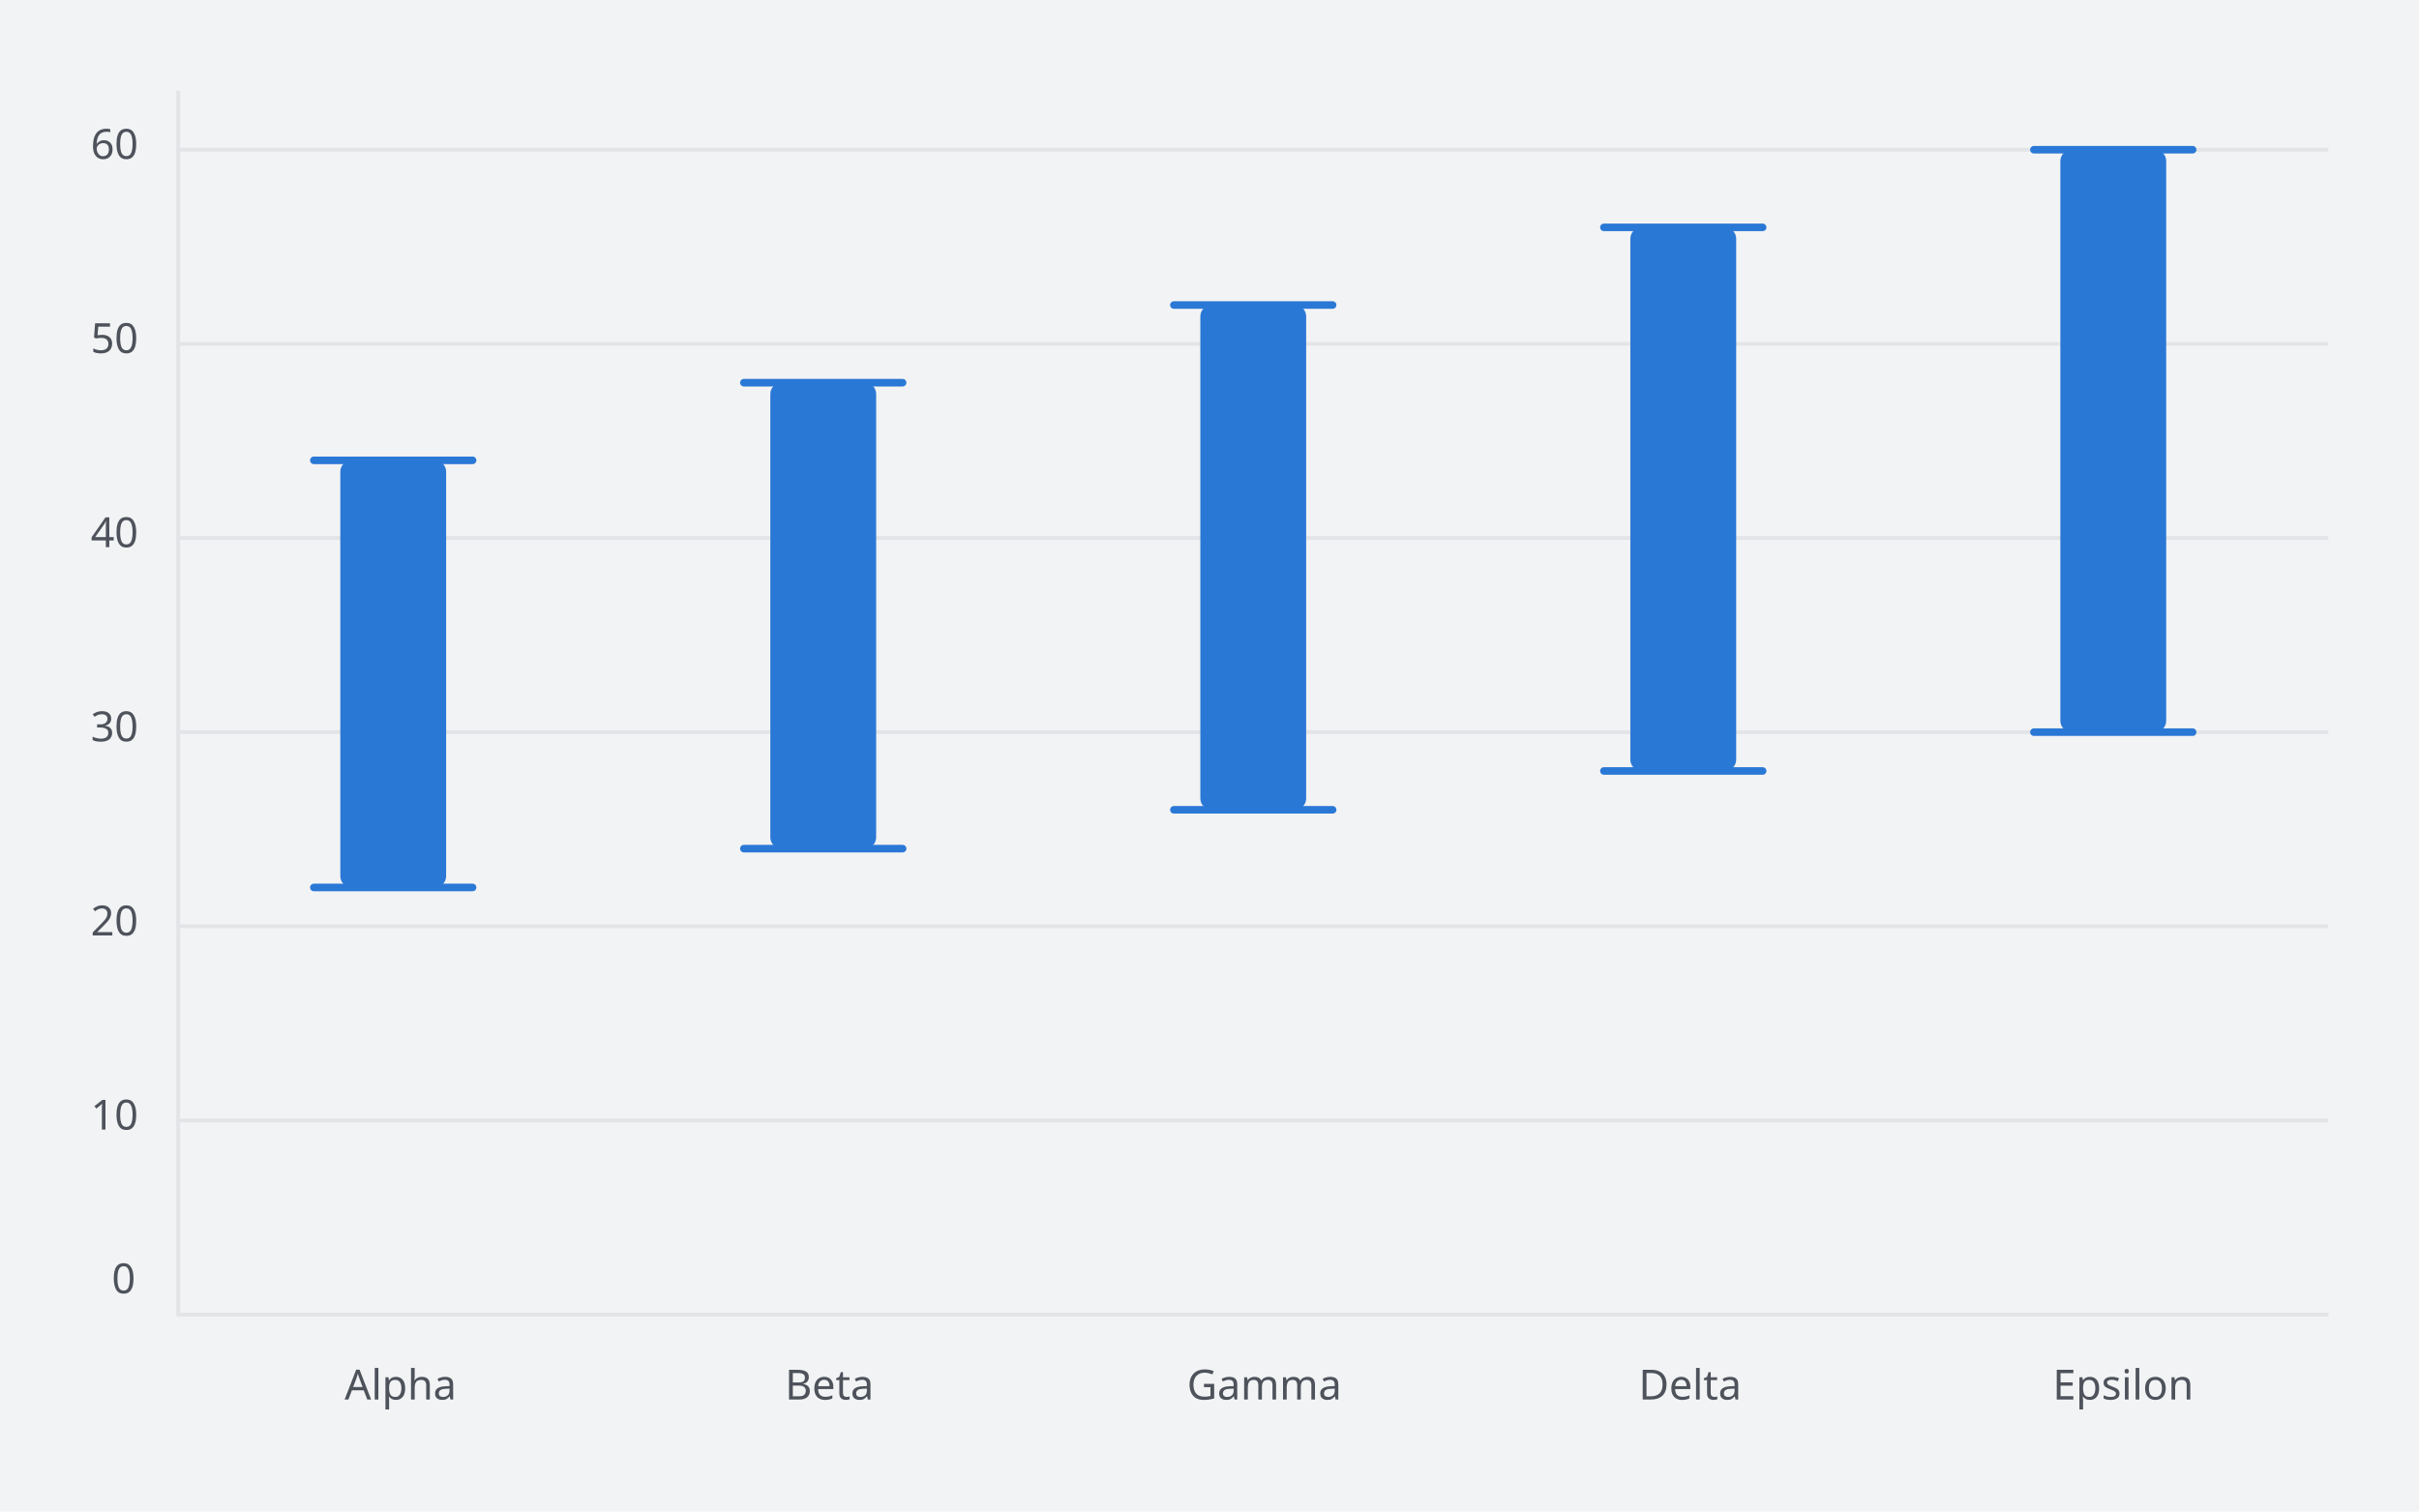
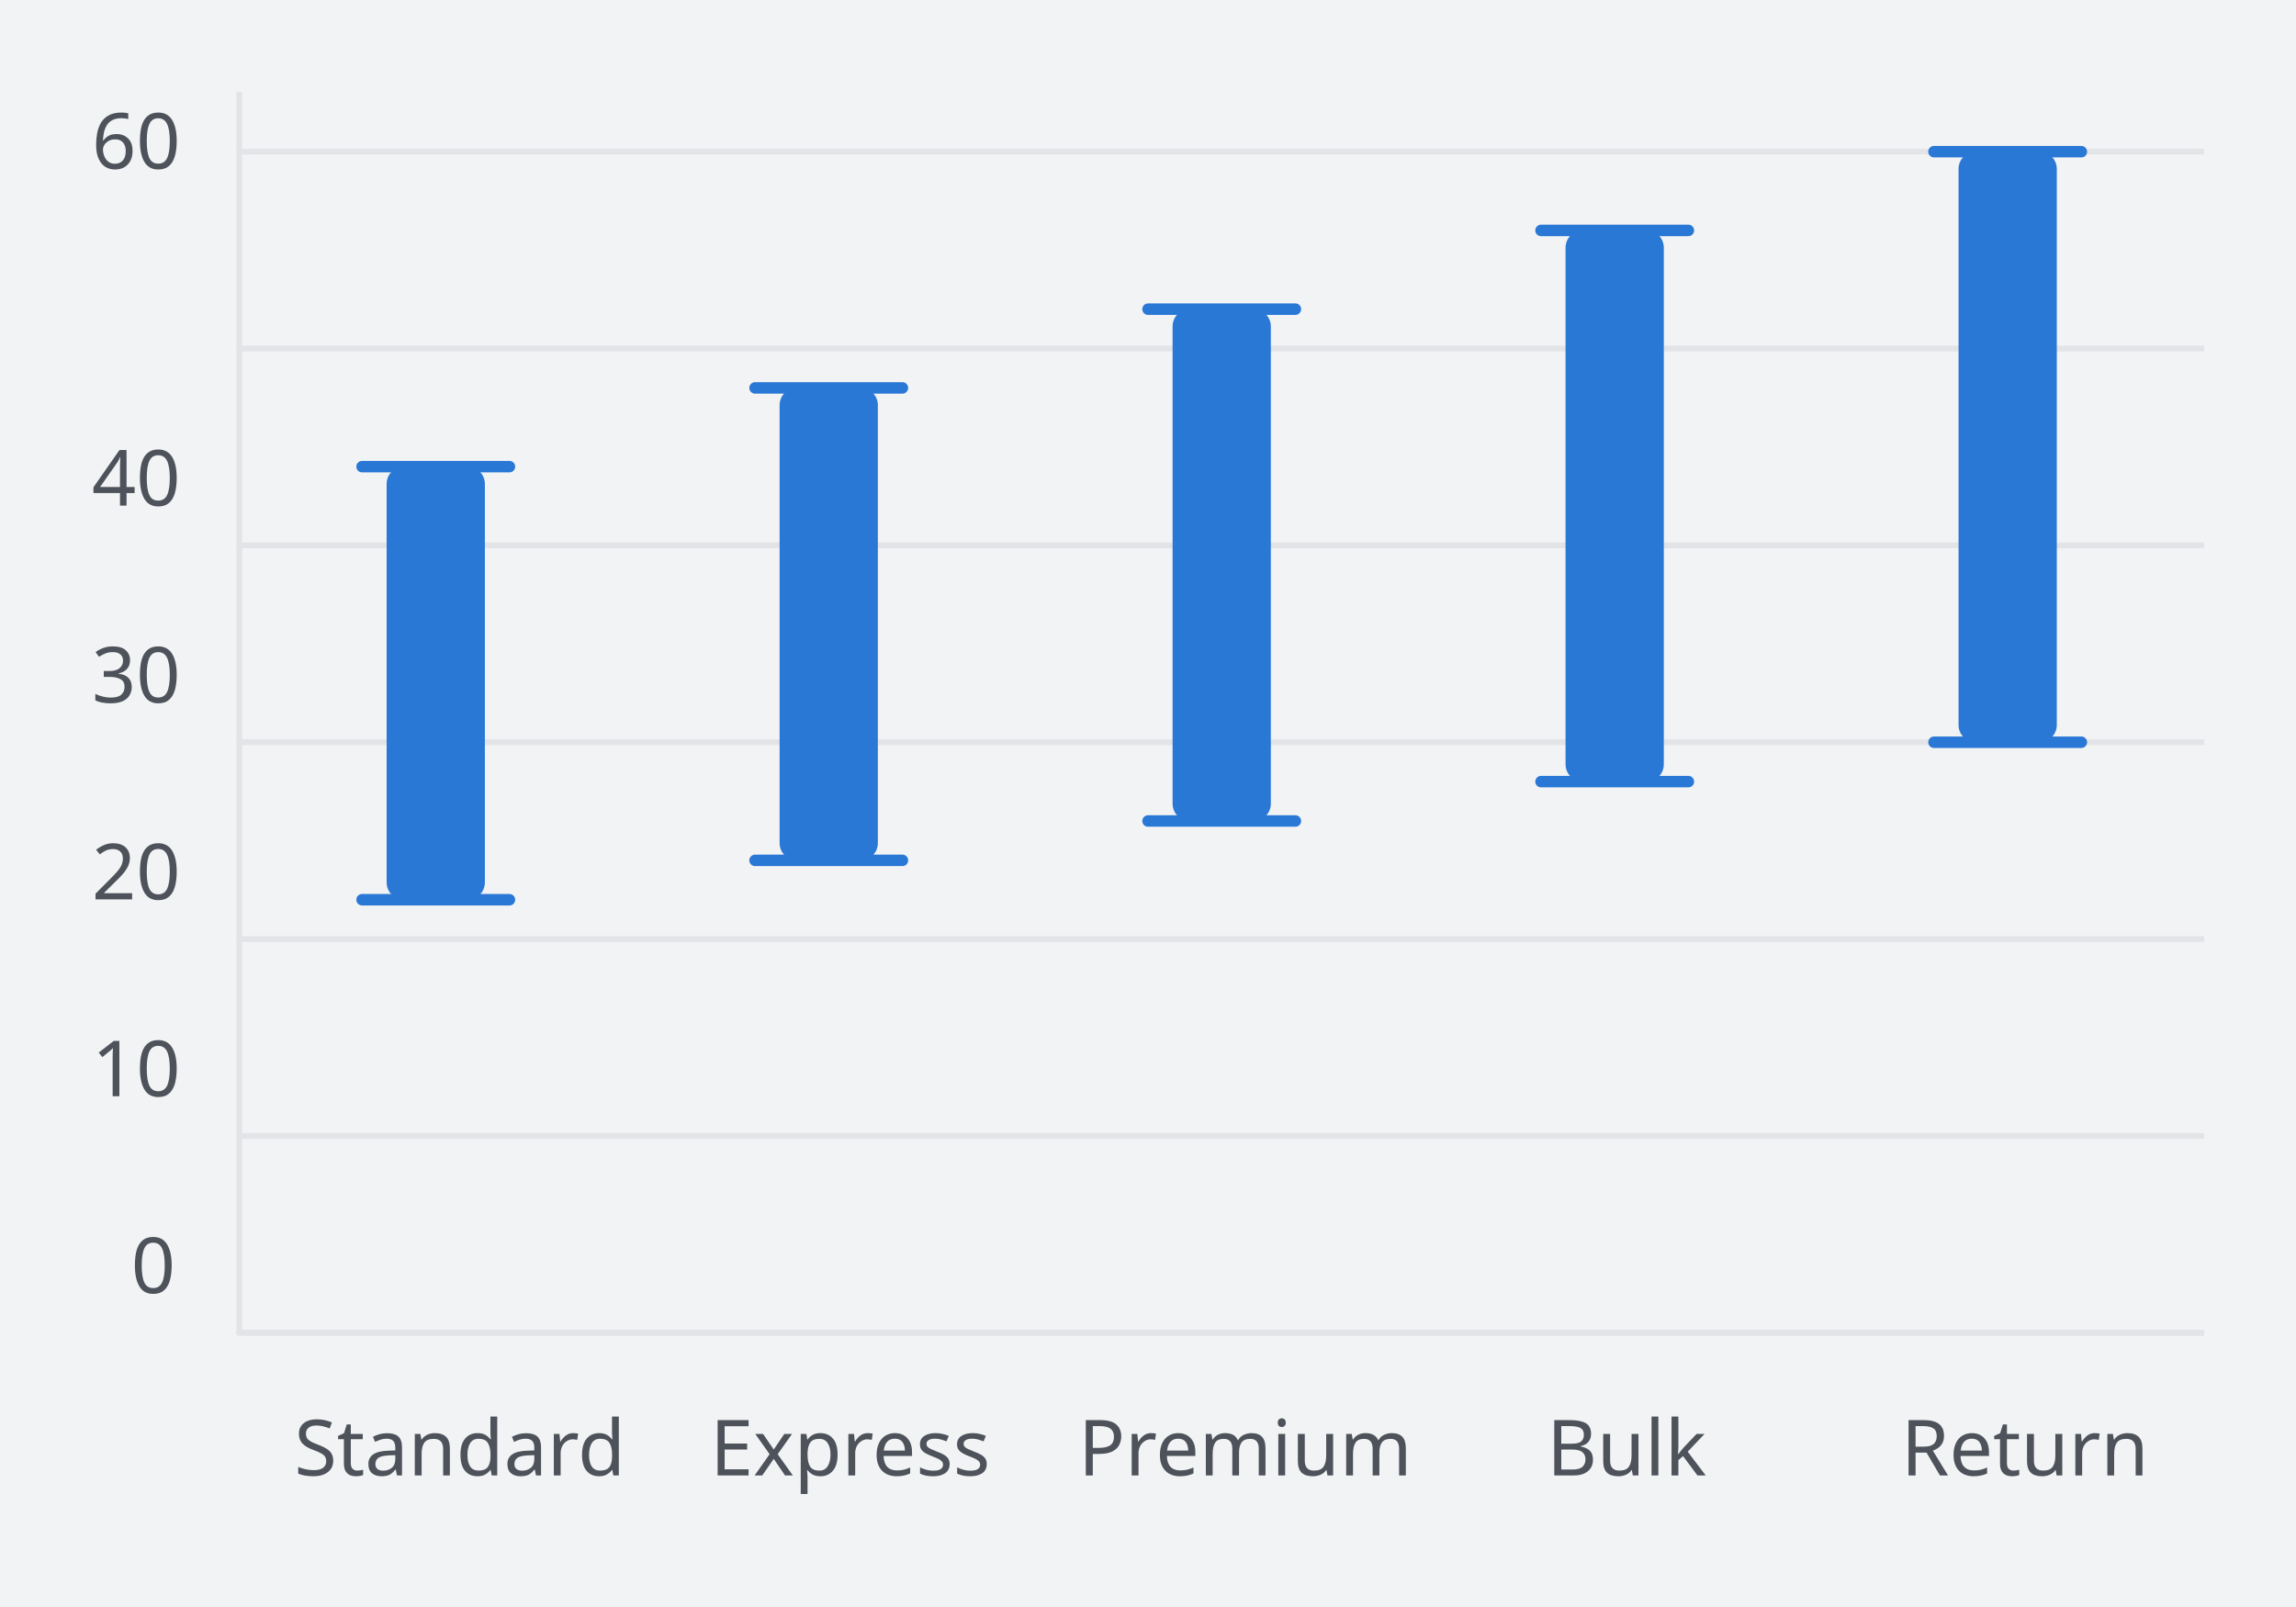
- <svg xmlns="http://www.w3.org/2000/svg" width="640" height="400" viewBox="0 0 640 400" stroke-linecap="round" stroke-linejoin="round" role="img" aria-label="ChartForgeX chart" aria-labelledby="family-range-bar-wide-light-thumbnail-title" aria-describedby="family-range-bar-wide-light-thumbnail-description">
+ <svg xmlns="http://www.w3.org/2000/svg" width="400" height="280" viewBox="0 0 400 280" stroke-linecap="round" stroke-linejoin="round" role="img" aria-label="Minimum and maximum delivery times" aria-labelledby="artifact-seed-4e1369c7-title" aria-describedby="artifact-seed-4e1369c7-description">
  <defs>
-     <clipPath id="family-range-bar-wide-light-thumbnail-clip-1" clipPathUnits="userSpaceOnUse">
-       <rect x="24" y="24" width="592" height="352" />
+     <clipPath id="artifact-seed-4e1369c7-clip-1" clipPathUnits="userSpaceOnUse">
+       <rect x="16" y="16" width="368" height="248" />
    </clipPath>
-     <clipPath id="family-range-bar-wide-light-thumbnail-clip-3" clipPathUnits="userSpaceOnUse">
-       <rect x="24" y="24" width="592" height="352" />
+     <clipPath id="artifact-seed-4e1369c7-clip-3" clipPathUnits="userSpaceOnUse">
+       <rect x="16" y="16" width="368" height="248" />
    </clipPath>
-     <clipPath id="family-range-bar-wide-light-thumbnail-clip-26" clipPathUnits="userSpaceOnUse">
-       <rect x="47.15" y="24" width="568.85" height="323.887" />
+     <clipPath id="artifact-seed-4e1369c7-clip-25" clipPathUnits="userSpaceOnUse">
+       <rect x="41.685" y="16" width="342.315" height="216.225" />
    </clipPath>
-     <clipPath id="family-range-bar-wide-light-thumbnail-clip-28" clipPathUnits="userSpaceOnUse">
-       <rect x="47.15" y="24" width="568.85" height="323.887" />
+     <clipPath id="artifact-seed-4e1369c7-clip-27" clipPathUnits="userSpaceOnUse">
+       <rect x="41.685" y="16" width="342.315" height="216.225" />
    </clipPath>
-     <clipPath id="family-range-bar-wide-light-thumbnail-clip-57" clipPathUnits="userSpaceOnUse">
-       <rect x="47.15" y="24" width="568.85" height="323.887" />
+     <clipPath id="artifact-seed-4e1369c7-clip-56" clipPathUnits="userSpaceOnUse">
+       <rect x="41.685" y="16" width="342.315" height="216.225" />
    </clipPath>
  </defs>
-   <rect x="0" y="0" width="640" height="400" rx="0" data-cfx-role="background" fill="#F2F3F4" stroke="none" stroke-width="1" />
-   <g clip-path="url(#family-range-bar-wide-light-thumbnail-clip-1)" />
-   <g clip-path="url(#family-range-bar-wide-light-thumbnail-clip-3)">
-     <line x1="47.15" y1="347.887" x2="616" y2="347.887" data-cfx-role="grid-y" fill="none" stroke="#E2E4E7" stroke-width="1" />
-     <line x1="47.15" y1="296.509" x2="616" y2="296.509" data-cfx-role="grid-y" fill="none" stroke="#E2E4E7" stroke-width="1" />
-     <line x1="47.15" y1="245.131" x2="616" y2="245.131" data-cfx-role="grid-y" fill="none" stroke="#E2E4E7" stroke-width="1" />
-     <line x1="47.15" y1="193.753" x2="616" y2="193.753" data-cfx-role="grid-y" fill="none" stroke="#E2E4E7" stroke-width="1" />
-     <line x1="47.15" y1="142.375" x2="616" y2="142.375" data-cfx-role="grid-y" fill="none" stroke="#E2E4E7" stroke-width="1" />
-     <line x1="47.15" y1="90.997" x2="616" y2="90.997" data-cfx-role="grid-y" fill="none" stroke="#E2E4E7" stroke-width="1" />
-     <line x1="47.15" y1="39.619" x2="616" y2="39.619" data-cfx-role="grid-y" fill="none" stroke="#E2E4E7" stroke-width="1" />
-     <line x1="47.15" y1="347.887" x2="616" y2="347.887" data-cfx-role="axis-x" fill="none" stroke="#E2E4E7" stroke-width="1" />
+   <rect x="0" y="0" width="400" height="280" rx="0" data-cfx-role="background" fill="#F2F3F4" stroke="none" stroke-width="1" />
+   <g clip-path="url(#artifact-seed-4e1369c7-clip-1)" />
+   <g clip-path="url(#artifact-seed-4e1369c7-clip-3)">
+     <line x1="41.685" y1="232.225" x2="384" y2="232.225" data-cfx-role="grid-y" fill="none" stroke="#E2E4E7" stroke-width="1" />
+     <line x1="41.685" y1="197.925" x2="384" y2="197.925" data-cfx-role="grid-y" fill="none" stroke="#E2E4E7" stroke-width="1" />
+     <line x1="41.685" y1="163.625" x2="384" y2="163.625" data-cfx-role="grid-y" fill="none" stroke="#E2E4E7" stroke-width="1" />
+     <line x1="41.685" y1="129.326" x2="384" y2="129.326" data-cfx-role="grid-y" fill="none" stroke="#E2E4E7" stroke-width="1" />
+     <line x1="41.685" y1="95.026" x2="384" y2="95.026" data-cfx-role="grid-y" fill="none" stroke="#E2E4E7" stroke-width="1" />
+     <line x1="41.685" y1="60.727" x2="384" y2="60.727" data-cfx-role="grid-y" fill="none" stroke="#E2E4E7" stroke-width="1" />
+     <line x1="41.685" y1="26.427" x2="384" y2="26.427" data-cfx-role="grid-y" fill="none" stroke="#E2E4E7" stroke-width="1" />
+     <line x1="41.685" y1="232.225" x2="384" y2="232.225" data-cfx-role="axis-x" fill="none" stroke="#E2E4E7" stroke-width="1" />
    <g data-cfx-role="axis-x-label">
-       <text x="91.177" y="370.36" font-family="CFX Proof Carlito" font-size="11" font-weight="400" font-style="normal" fill="#4D525B" xml:space="preserve" style="white-space:pre;font-language-override:normal;font-palette:normal">Alpha</text>
+       <text x="51.269" y="257.079" font-family="CFX Proof Carlito" font-size="13.5" font-weight="400" font-style="normal" fill="#4D525B" xml:space="preserve" style="white-space:pre;font-language-override:normal;font-palette:normal">Standard</text>
    </g>
    <g data-cfx-role="axis-x-label">
-       <text x="207.697" y="370.36" font-family="CFX Proof Carlito" font-size="11" font-weight="400" font-style="normal" fill="#4D525B" xml:space="preserve" style="white-space:pre;font-language-override:normal;font-palette:normal">Beta</text>
+       <text x="123.711" y="257.079" font-family="CFX Proof Carlito" font-size="13.5" font-weight="400" font-style="normal" fill="#4D525B" xml:space="preserve" style="white-space:pre;font-language-override:normal;font-palette:normal">Express</text>
    </g>
    <g data-cfx-role="axis-x-label">
-       <text x="314.049" y="370.36" font-family="CFX Proof Carlito" font-size="11" font-weight="400" font-style="normal" fill="#4D525B" xml:space="preserve" style="white-space:pre;font-language-override:normal;font-palette:normal">Gamma</text>
+       <text x="187.853" y="257.079" font-family="CFX Proof Carlito" font-size="13.5" font-weight="400" font-style="normal" fill="#4D525B" xml:space="preserve" style="white-space:pre;font-language-override:normal;font-palette:normal">Premium</text>
    </g>
    <g data-cfx-role="axis-x-label">
-       <text x="433.553" y="370.36" font-family="CFX Proof Carlito" font-size="11" font-weight="400" font-style="normal" fill="#4D525B" xml:space="preserve" style="white-space:pre;font-language-override:normal;font-palette:normal">Delta</text>
+       <text x="269.47" y="257.079" font-family="CFX Proof Carlito" font-size="13.5" font-weight="400" font-style="normal" fill="#4D525B" xml:space="preserve" style="white-space:pre;font-language-override:normal;font-palette:normal">Bulk</text>
    </g>
    <g data-cfx-role="axis-x-label">
-       <text x="543.101" y="370.36" font-family="CFX Proof Carlito" font-size="11" font-weight="400" font-style="normal" fill="#4D525B" xml:space="preserve" style="white-space:pre;font-language-override:normal;font-palette:normal">Epsilon</text>
+       <text x="331.193" y="257.079" font-family="CFX Proof Carlito" font-size="13.5" font-weight="400" font-style="normal" fill="#4D525B" xml:space="preserve" style="white-space:pre;font-language-override:normal;font-palette:normal">Return</text>
    </g>
-     <line x1="47.15" y1="24" x2="47.15" y2="347.887" data-cfx-role="axis-y" fill="none" stroke="#E2E4E7" stroke-width="1" />
+     <line x1="41.685" y1="16" x2="41.685" y2="232.225" data-cfx-role="axis-y" fill="none" stroke="#E2E4E7" stroke-width="1" />
    <g data-cfx-role="axis-y-label">
-       <text x="29.575" y="342.247" font-family="CFX Proof Carlito" font-size="11" font-weight="400" font-style="normal" fill="#4D525B" xml:space="preserve" style="white-space:pre;font-language-override:normal;font-palette:normal">0</text>
+       <text x="22.842" y="225.303" font-family="CFX Proof Carlito" font-size="13.5" font-weight="400" font-style="normal" fill="#4D525B" xml:space="preserve" style="white-space:pre;font-language-override:normal;font-palette:normal">0</text>
    </g>
    <g data-cfx-role="axis-y-label">
-       <text x="24" y="298.926" font-family="CFX Proof Carlito" font-size="11" font-weight="400" font-style="normal" fill="#4D525B" xml:space="preserve" style="white-space:pre;font-language-override:normal;font-palette:normal">10</text>
+       <text x="16" y="191.004" font-family="CFX Proof Carlito" font-size="13.5" font-weight="400" font-style="normal" fill="#4D525B" xml:space="preserve" style="white-space:pre;font-language-override:normal;font-palette:normal">10</text>
    </g>
    <g data-cfx-role="axis-y-label">
-       <text x="24" y="247.548" font-family="CFX Proof Carlito" font-size="11" font-weight="400" font-style="normal" fill="#4D525B" xml:space="preserve" style="white-space:pre;font-language-override:normal;font-palette:normal">20</text>
+       <text x="16" y="156.704" font-family="CFX Proof Carlito" font-size="13.5" font-weight="400" font-style="normal" fill="#4D525B" xml:space="preserve" style="white-space:pre;font-language-override:normal;font-palette:normal">20</text>
    </g>
    <g data-cfx-role="axis-y-label">
-       <text x="24" y="196.17" font-family="CFX Proof Carlito" font-size="11" font-weight="400" font-style="normal" fill="#4D525B" xml:space="preserve" style="white-space:pre;font-language-override:normal;font-palette:normal">30</text>
+       <text x="16" y="122.404" font-family="CFX Proof Carlito" font-size="13.5" font-weight="400" font-style="normal" fill="#4D525B" xml:space="preserve" style="white-space:pre;font-language-override:normal;font-palette:normal">30</text>
    </g>
    <g data-cfx-role="axis-y-label">
-       <text x="24" y="144.792" font-family="CFX Proof Carlito" font-size="11" font-weight="400" font-style="normal" fill="#4D525B" xml:space="preserve" style="white-space:pre;font-language-override:normal;font-palette:normal">40</text>
+       <text x="16" y="88.105" font-family="CFX Proof Carlito" font-size="13.5" font-weight="400" font-style="normal" fill="#4D525B" xml:space="preserve" style="white-space:pre;font-language-override:normal;font-palette:normal">40</text>
    </g>
    <g data-cfx-role="axis-y-label">
-       <text x="24" y="93.414" font-family="CFX Proof Carlito" font-size="11" font-weight="400" font-style="normal" fill="#4D525B" xml:space="preserve" style="white-space:pre;font-language-override:normal;font-palette:normal">50</text>
-     </g>
-     <g data-cfx-role="axis-y-label">
-       <text x="24" y="42.036" font-family="CFX Proof Carlito" font-size="11" font-weight="400" font-style="normal" fill="#4D525B" xml:space="preserve" style="white-space:pre;font-language-override:normal;font-palette:normal">60</text>
+       <text x="16" y="29.393" font-family="CFX Proof Carlito" font-size="13.5" font-weight="400" font-style="normal" fill="#4D525B" xml:space="preserve" style="white-space:pre;font-language-override:normal;font-palette:normal">60</text>
    </g>
  </g>
-   <g clip-path="url(#family-range-bar-wide-light-thumbnail-clip-26)" />
-   <g clip-path="url(#family-range-bar-wide-light-thumbnail-clip-28)">
-     <g id="family-range-bar-wide-light-thumbnail-node-29" data-cfx-source-id="series-0" data-cfx-role="series" aria-label="Range" data-cfx-decimation="" data-cfx-kind="RangeBar" data-cfx-pin-state-colors="false" data-cfx-rendered-points="10" data-cfx-semantic-role="" data-cfx-series="0" data-cfx-series-key="Range" data-cfx-series-name="Range" data-cfx-source-points="10" data-cfx-state="none">
-       <g id="family-range-bar-wide-light-thumbnail-node-30" data-cfx-source-id="series-0-point-0" data-cfx-role="point" aria-label="Range: 22–44 x=1 start=22 end=44" data-cfx-axis="primary" data-cfx-end="44" data-cfx-fill-pattern="None" data-cfx-label="22–44" data-cfx-point="0" data-cfx-series="0" data-cfx-source-0-break="false" data-cfx-source-0-index="0" data-cfx-source-0-x="1" data-cfx-source-0-y="22" data-cfx-source-1-break="false" data-cfx-source-1-index="1" data-cfx-source-1-x="1" data-cfx-source-1-y="44" data-cfx-source-count="2" data-cfx-start="22" data-cfx-state="none" data-cfx-x="1" data-cfx-y="22">
-         <rect x="90.035" y="121.824" width="28" height="113.032" rx="3" data-cfx-role="range-bar" fill="#2A78D6" stroke="none" stroke-width="1" />
-         <line x1="83.035" y1="234.855" x2="125.035" y2="234.855" data-cfx-role="range-bar-cap" fill="none" stroke="#2A78D6" stroke-width="2" />
-         <line x1="83.035" y1="121.824" x2="125.035" y2="121.824" data-cfx-role="range-bar-cap" fill="none" stroke="#2A78D6" stroke-width="2" />
+   <g clip-path="url(#artifact-seed-4e1369c7-clip-25)" />
+   <g clip-path="url(#artifact-seed-4e1369c7-clip-27)">
+     <g id="artifact-seed-4e1369c7-node-28" data-cfx-source-id="series-0" data-cfx-role="series" aria-label="Range" data-cfx-decimation="" data-cfx-kind="RangeBar" data-cfx-pin-state-colors="false" data-cfx-rendered-points="10" data-cfx-semantic-role="" data-cfx-series="0" data-cfx-series-key="Range" data-cfx-series-name="Range" data-cfx-source-points="10" data-cfx-state="none">
+       <g id="artifact-seed-4e1369c7-node-29" data-cfx-source-id="series-0-point-0" data-cfx-role="point" aria-label="Range: 22–44 x=1 start=22 end=44" data-cfx-axis="primary" data-cfx-end="44" data-cfx-fill-pattern="None" data-cfx-label="22–44" data-cfx-point="0" data-cfx-series="0" data-cfx-source-0-break="false" data-cfx-source-0-index="0" data-cfx-source-0-x="1" data-cfx-source-0-y="22" data-cfx-source-1-break="false" data-cfx-source-1-index="1" data-cfx-source-1-x="1" data-cfx-source-1-y="44" data-cfx-source-count="2" data-cfx-start="22" data-cfx-state="none" data-cfx-x="1" data-cfx-y="22">
+         <rect x="67.358" y="81.306" width="17.116" height="75.459" rx="3" data-cfx-role="range-bar" fill="#2A78D6" stroke="none" stroke-width="1" />
+         <line x1="63.079" y1="156.766" x2="88.753" y2="156.766" data-cfx-role="range-bar-cap" fill="none" stroke="#2A78D6" stroke-width="2" />
+         <line x1="63.079" y1="81.306" x2="88.753" y2="81.306" data-cfx-role="range-bar-cap" fill="none" stroke="#2A78D6" stroke-width="2" />
      </g>
-       <g id="family-range-bar-wide-light-thumbnail-node-35" data-cfx-source-id="series-0-point-1" data-cfx-role="point" aria-label="Range: 24–48 x=2 start=24 end=48" data-cfx-axis="primary" data-cfx-end="48" data-cfx-fill-pattern="None" data-cfx-label="24–48" data-cfx-point="1" data-cfx-series="0" data-cfx-source-0-break="false" data-cfx-source-0-index="2" data-cfx-source-0-x="2" data-cfx-source-0-y="24" data-cfx-source-1-break="false" data-cfx-source-1-index="3" data-cfx-source-1-x="2" data-cfx-source-1-y="48" data-cfx-source-count="2" data-cfx-start="24" data-cfx-state="none" data-cfx-x="2" data-cfx-y="24">
-         <rect x="203.805" y="101.272" width="28" height="123.307" rx="3" data-cfx-role="range-bar" fill="#2A78D6" stroke="none" stroke-width="1" />
-         <line x1="196.805" y1="224.58" x2="238.805" y2="224.58" data-cfx-role="range-bar-cap" fill="none" stroke="#2A78D6" stroke-width="2" />
-         <line x1="196.805" y1="101.272" x2="238.805" y2="101.272" data-cfx-role="range-bar-cap" fill="none" stroke="#2A78D6" stroke-width="2" />
+       <g id="artifact-seed-4e1369c7-node-34" data-cfx-source-id="series-0-point-1" data-cfx-role="point" aria-label="Range: 24–48 x=2 start=24 end=48" data-cfx-axis="primary" data-cfx-end="48" data-cfx-fill-pattern="None" data-cfx-label="24–48" data-cfx-point="1" data-cfx-series="0" data-cfx-source-0-break="false" data-cfx-source-0-index="2" data-cfx-source-0-x="2" data-cfx-source-0-y="24" data-cfx-source-1-break="false" data-cfx-source-1-index="3" data-cfx-source-1-x="2" data-cfx-source-1-y="48" data-cfx-source-count="2" data-cfx-start="24" data-cfx-state="none" data-cfx-x="2" data-cfx-y="24">
+         <rect x="135.821" y="67.587" width="17.116" height="82.319" rx="3" data-cfx-role="range-bar" fill="#2A78D6" stroke="none" stroke-width="1" />
+         <line x1="131.542" y1="149.906" x2="157.216" y2="149.906" data-cfx-role="range-bar-cap" fill="none" stroke="#2A78D6" stroke-width="2" />
+         <line x1="131.542" y1="67.587" x2="157.216" y2="67.587" data-cfx-role="range-bar-cap" fill="none" stroke="#2A78D6" stroke-width="2" />
      </g>
-       <g id="family-range-bar-wide-light-thumbnail-node-40" data-cfx-source-id="series-0-point-2" data-cfx-role="point" aria-label="Range: 26–52 x=3 start=26 end=52" data-cfx-axis="primary" data-cfx-end="52" data-cfx-fill-pattern="None" data-cfx-label="26–52" data-cfx-point="2" data-cfx-series="0" data-cfx-source-0-break="false" data-cfx-source-0-index="4" data-cfx-source-0-x="3" data-cfx-source-0-y="26" data-cfx-source-1-break="false" data-cfx-source-1-index="5" data-cfx-source-1-x="3" data-cfx-source-1-y="52" data-cfx-source-count="2" data-cfx-start="26" data-cfx-state="none" data-cfx-x="3" data-cfx-y="26">
-         <rect x="317.575" y="80.721" width="28" height="133.583" rx="3" data-cfx-role="range-bar" fill="#2A78D6" stroke="none" stroke-width="1" />
-         <line x1="310.575" y1="214.304" x2="352.575" y2="214.304" data-cfx-role="range-bar-cap" fill="none" stroke="#2A78D6" stroke-width="2" />
-         <line x1="310.575" y1="80.721" x2="352.575" y2="80.721" data-cfx-role="range-bar-cap" fill="none" stroke="#2A78D6" stroke-width="2" />
+       <g id="artifact-seed-4e1369c7-node-39" data-cfx-source-id="series-0-point-2" data-cfx-role="point" aria-label="Range: 26–52 x=3 start=26 end=52" data-cfx-axis="primary" data-cfx-end="52" data-cfx-fill-pattern="None" data-cfx-label="26–52" data-cfx-point="2" data-cfx-series="0" data-cfx-source-0-break="false" data-cfx-source-0-index="4" data-cfx-source-0-x="3" data-cfx-source-0-y="26" data-cfx-source-1-break="false" data-cfx-source-1-index="5" data-cfx-source-1-x="3" data-cfx-source-1-y="52" data-cfx-source-count="2" data-cfx-start="26" data-cfx-state="none" data-cfx-x="3" data-cfx-y="26">
+         <rect x="204.284" y="53.867" width="17.116" height="89.179" rx="3" data-cfx-role="range-bar" fill="#2A78D6" stroke="none" stroke-width="1" />
+         <line x1="200.005" y1="143.046" x2="225.679" y2="143.046" data-cfx-role="range-bar-cap" fill="none" stroke="#2A78D6" stroke-width="2" />
+         <line x1="200.005" y1="53.867" x2="225.679" y2="53.867" data-cfx-role="range-bar-cap" fill="none" stroke="#2A78D6" stroke-width="2" />
      </g>
-       <g id="family-range-bar-wide-light-thumbnail-node-45" data-cfx-source-id="series-0-point-3" data-cfx-role="point" aria-label="Range: 28–56 x=4 start=28 end=56" data-cfx-axis="primary" data-cfx-end="56" data-cfx-fill-pattern="None" data-cfx-label="28–56" data-cfx-point="3" data-cfx-series="0" data-cfx-source-0-break="false" data-cfx-source-0-index="6" data-cfx-source-0-x="4" data-cfx-source-0-y="28" data-cfx-source-1-break="false" data-cfx-source-1-index="7" data-cfx-source-1-x="4" data-cfx-source-1-y="56" data-cfx-source-count="2" data-cfx-start="28" data-cfx-state="none" data-cfx-x="4" data-cfx-y="28">
-         <rect x="431.345" y="60.17" width="28" height="143.858" rx="3" data-cfx-role="range-bar" fill="#2A78D6" stroke="none" stroke-width="1" />
-         <line x1="424.345" y1="204.028" x2="466.345" y2="204.028" data-cfx-role="range-bar-cap" fill="none" stroke="#2A78D6" stroke-width="2" />
-         <line x1="424.345" y1="60.17" x2="466.345" y2="60.17" data-cfx-role="range-bar-cap" fill="none" stroke="#2A78D6" stroke-width="2" />
+       <g id="artifact-seed-4e1369c7-node-44" data-cfx-source-id="series-0-point-3" data-cfx-role="point" aria-label="Range: 28–56 x=4 start=28 end=56" data-cfx-axis="primary" data-cfx-end="56" data-cfx-fill-pattern="None" data-cfx-label="28–56" data-cfx-point="3" data-cfx-series="0" data-cfx-source-0-break="false" data-cfx-source-0-index="6" data-cfx-source-0-x="4" data-cfx-source-0-y="28" data-cfx-source-1-break="false" data-cfx-source-1-index="7" data-cfx-source-1-x="4" data-cfx-source-1-y="56" data-cfx-source-count="2" data-cfx-start="28" data-cfx-state="none" data-cfx-x="4" data-cfx-y="28">
+         <rect x="272.747" y="40.147" width="17.116" height="96.039" rx="3" data-cfx-role="range-bar" fill="#2A78D6" stroke="none" stroke-width="1" />
+         <line x1="268.469" y1="136.186" x2="294.142" y2="136.186" data-cfx-role="range-bar-cap" fill="none" stroke="#2A78D6" stroke-width="2" />
+         <line x1="268.469" y1="40.147" x2="294.142" y2="40.147" data-cfx-role="range-bar-cap" fill="none" stroke="#2A78D6" stroke-width="2" />
      </g>
-       <g id="family-range-bar-wide-light-thumbnail-node-50" data-cfx-source-id="series-0-point-4" data-cfx-role="point" aria-label="Range: 30–60 x=5 start=30 end=60" data-cfx-axis="primary" data-cfx-end="60" data-cfx-fill-pattern="None" data-cfx-label="30–60" data-cfx-point="4" data-cfx-series="0" data-cfx-source-0-break="false" data-cfx-source-0-index="8" data-cfx-source-0-x="5" data-cfx-source-0-y="30" data-cfx-source-1-break="false" data-cfx-source-1-index="9" data-cfx-source-1-x="5" data-cfx-source-1-y="60" data-cfx-source-count="2" data-cfx-start="30" data-cfx-state="none" data-cfx-x="5" data-cfx-y="30">
-         <rect x="545.115" y="39.619" width="28" height="154.134" rx="3" data-cfx-role="range-bar" fill="#2A78D6" stroke="none" stroke-width="1" />
-         <line x1="538.115" y1="193.753" x2="580.115" y2="193.753" data-cfx-role="range-bar-cap" fill="none" stroke="#2A78D6" stroke-width="2" />
-         <line x1="538.115" y1="39.619" x2="580.115" y2="39.619" data-cfx-role="range-bar-cap" fill="none" stroke="#2A78D6" stroke-width="2" />
+       <g id="artifact-seed-4e1369c7-node-49" data-cfx-source-id="series-0-point-4" data-cfx-role="point" aria-label="Range: 30–60 x=5 start=30 end=60" data-cfx-axis="primary" data-cfx-end="60" data-cfx-fill-pattern="None" data-cfx-label="30–60" data-cfx-point="4" data-cfx-series="0" data-cfx-source-0-break="false" data-cfx-source-0-index="8" data-cfx-source-0-x="5" data-cfx-source-0-y="30" data-cfx-source-1-break="false" data-cfx-source-1-index="9" data-cfx-source-1-x="5" data-cfx-source-1-y="60" data-cfx-source-count="2" data-cfx-start="30" data-cfx-state="none" data-cfx-x="5" data-cfx-y="30">
+         <rect x="341.211" y="26.427" width="17.116" height="102.899" rx="3" data-cfx-role="range-bar" fill="#2A78D6" stroke="none" stroke-width="1" />
+         <line x1="336.932" y1="129.326" x2="362.605" y2="129.326" data-cfx-role="range-bar-cap" fill="none" stroke="#2A78D6" stroke-width="2" />
+         <line x1="336.932" y1="26.427" x2="362.605" y2="26.427" data-cfx-role="range-bar-cap" fill="none" stroke="#2A78D6" stroke-width="2" />
      </g>
    </g>
  </g>
-   <g clip-path="url(#family-range-bar-wide-light-thumbnail-clip-57)" />
+   <g clip-path="url(#artifact-seed-4e1369c7-clip-56)" />
</svg>
